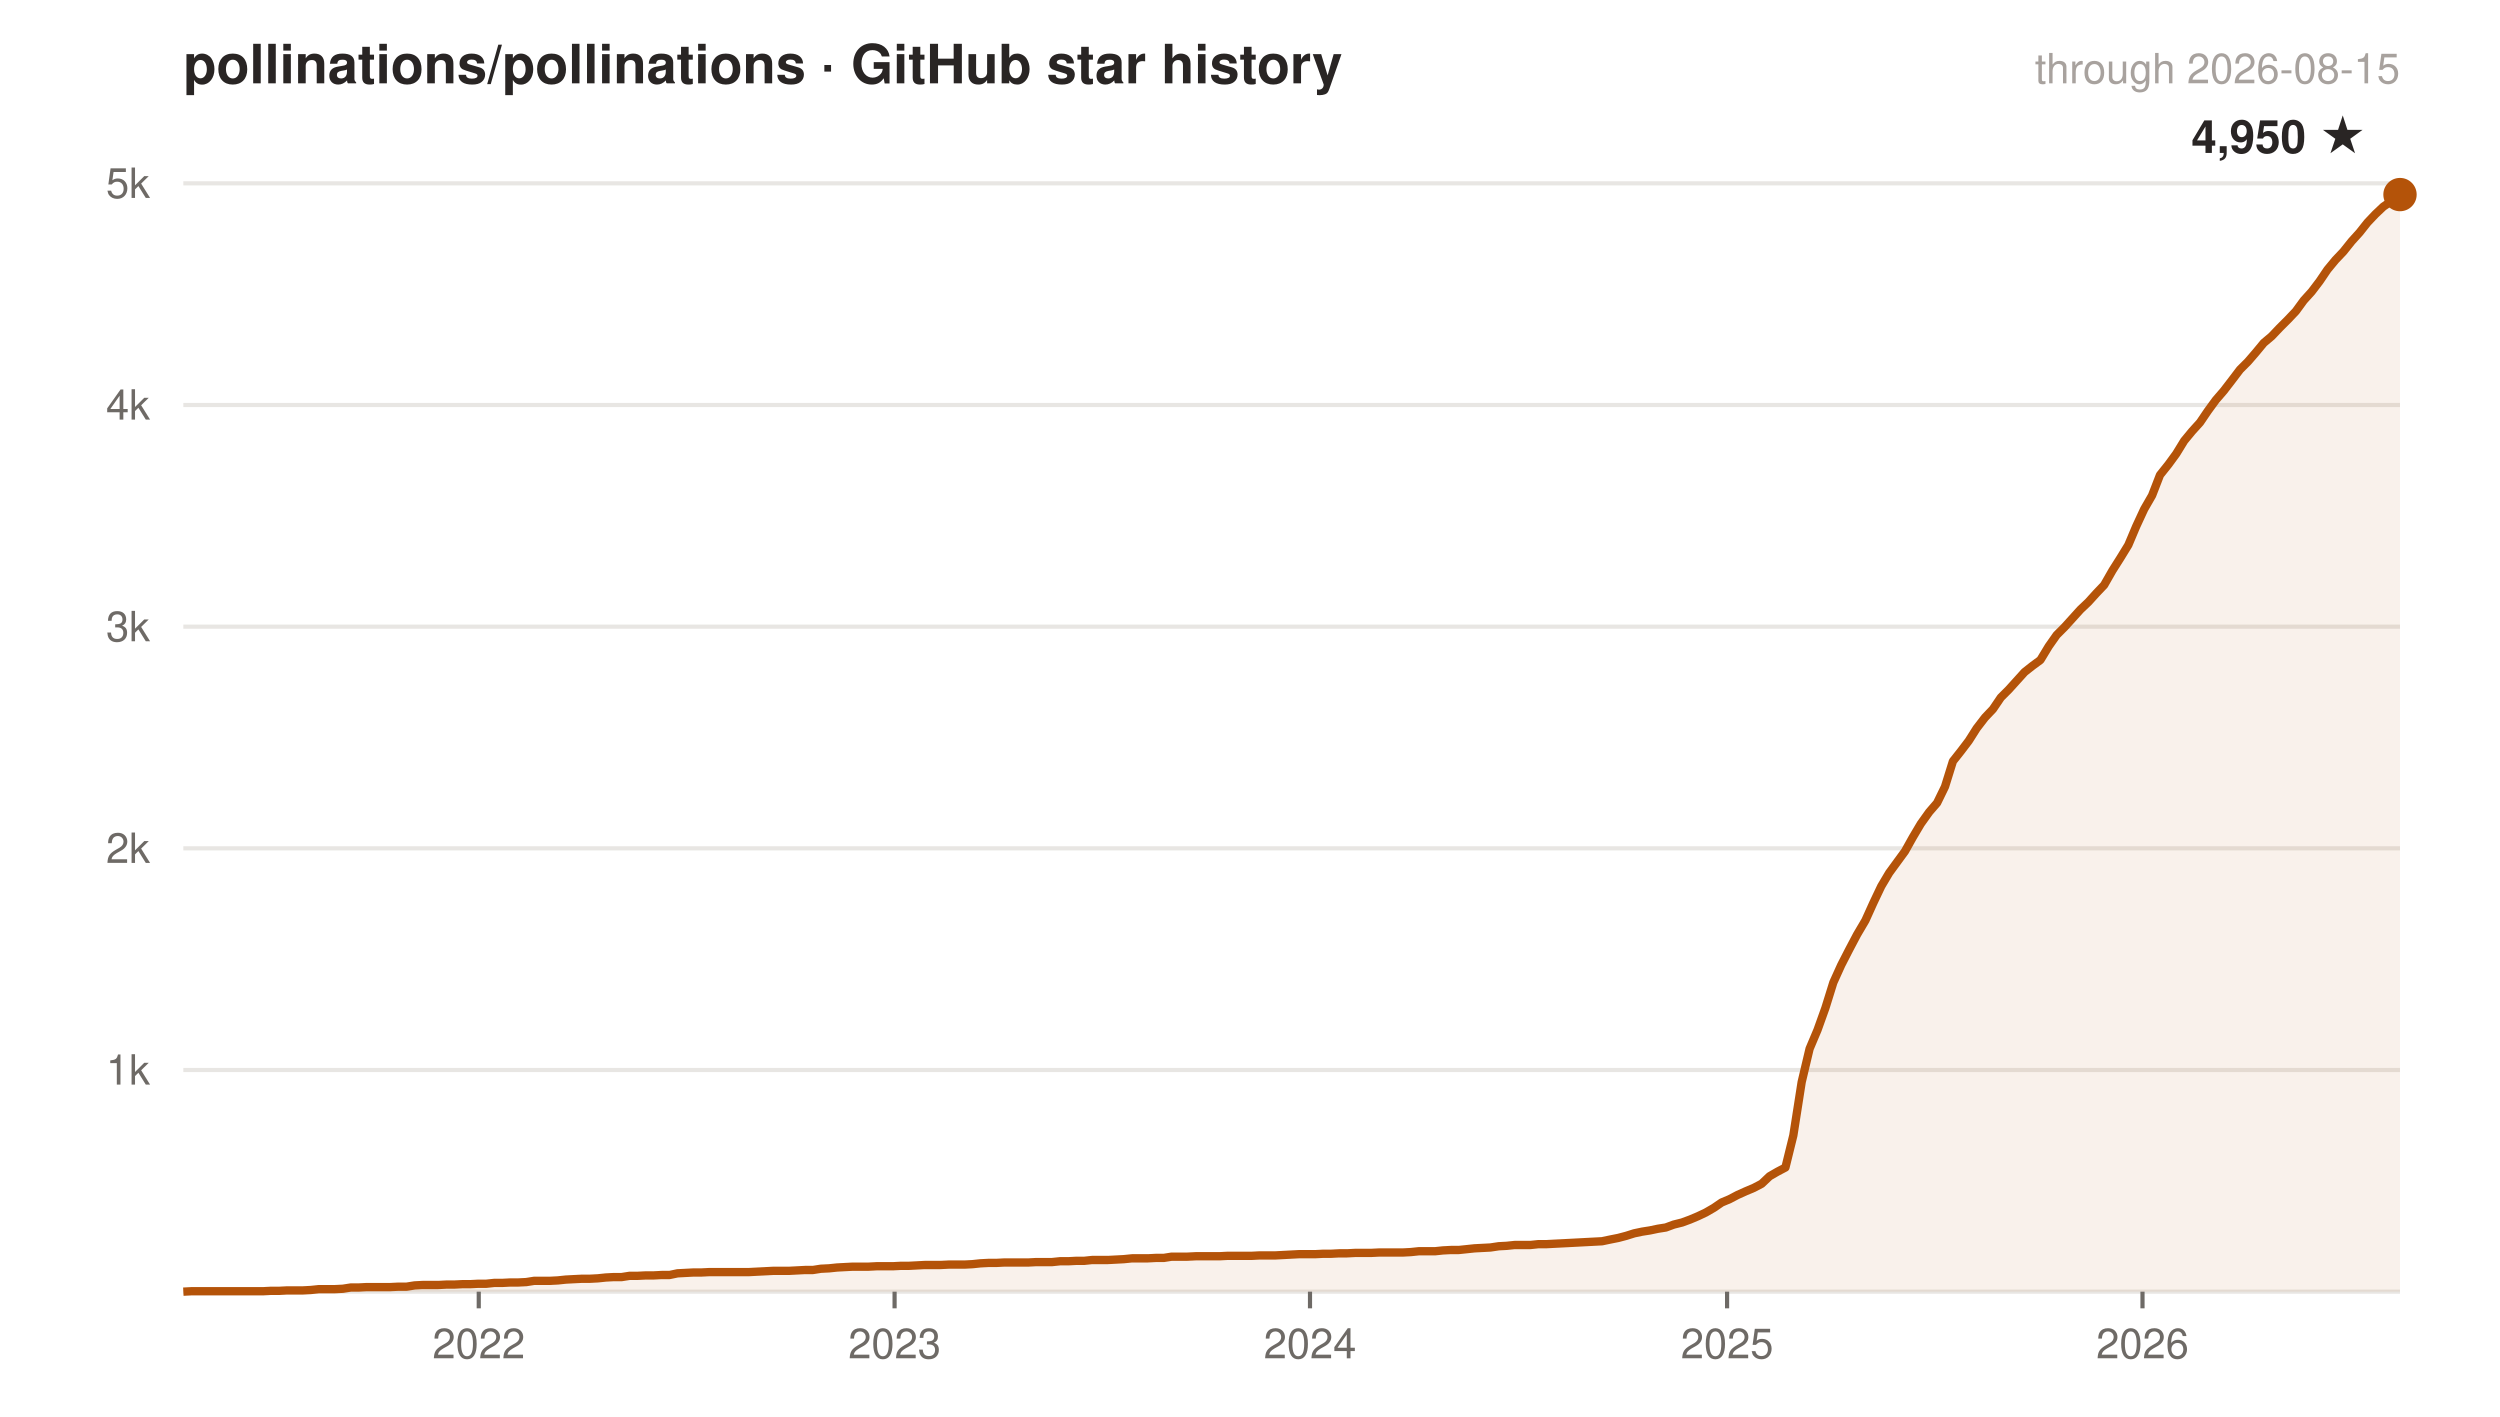
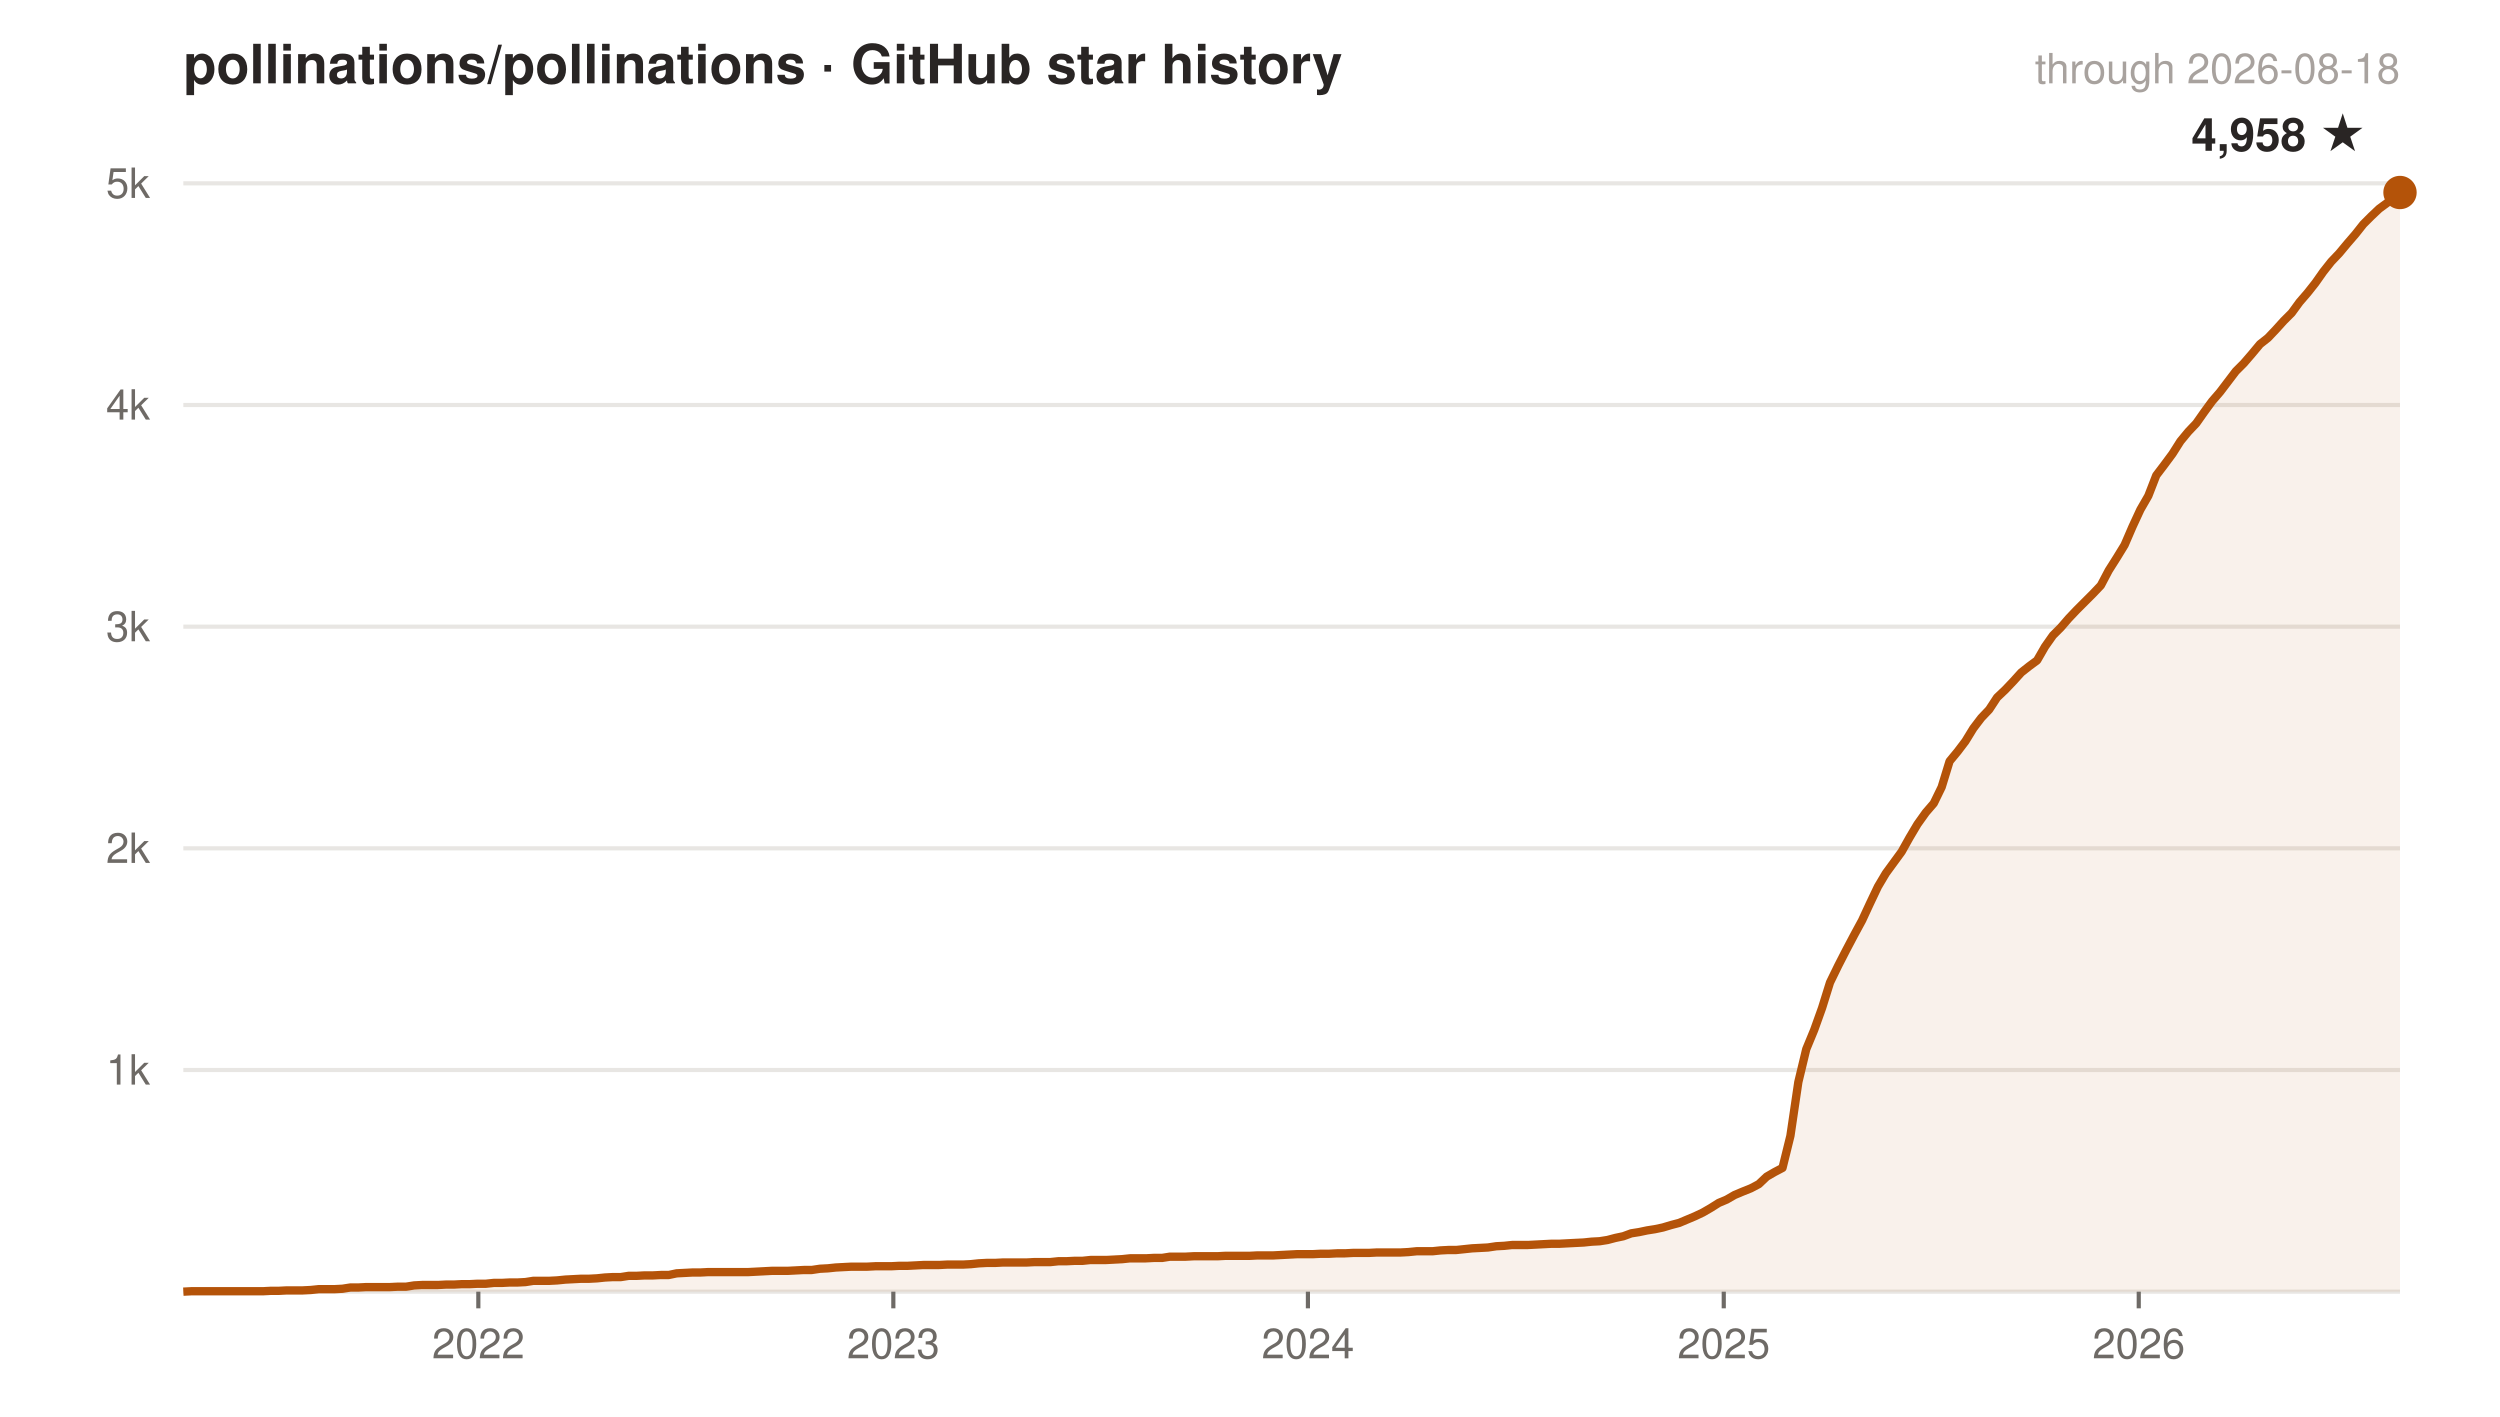
- <svg xmlns="http://www.w3.org/2000/svg" viewBox="0 0 600 340" width="600" height="340" role="img" aria-label="Star history of pollinations/pollinations: 4950 stars">
+ <svg xmlns="http://www.w3.org/2000/svg" viewBox="0 0 600 340" width="600" height="340" role="img" aria-label="Star history of pollinations/pollinations: 4958 stars">
  <g font-family="-apple-system,'Segoe UI',Helvetica,Arial,sans-serif">
    <text x="44" y="20" fill="#292524" font-size="13" font-weight="600">pollinations/pollinations · GitHub star history</text>
-     <text x="576" y="20" text-anchor="end" fill="#a8a29e" font-size="10">through 2026-08-15</text>
+     <text x="576" y="20" text-anchor="end" fill="#a8a29e" font-size="10">through 2026-08-18</text>
    <line x1="44" y1="256.8" x2="576" y2="256.8" stroke="#e8e6e3" stroke-width="1" />
    <line x1="44" y1="203.6" x2="576" y2="203.6" stroke="#e8e6e3" stroke-width="1" />
    <line x1="44" y1="150.4" x2="576" y2="150.4" stroke="#e8e6e3" stroke-width="1" />
    <line x1="44" y1="97.2" x2="576" y2="97.2" stroke="#e8e6e3" stroke-width="1" />
    <line x1="44" y1="44.0" x2="576" y2="44.0" stroke="#e8e6e3" stroke-width="1" />
    <line x1="44" y1="310" x2="576" y2="310" stroke="#e8e6e3" stroke-width="1" />
    <text x="36" y="260.3" text-anchor="end" fill="#6e6a66" font-size="10">1k</text>
    <text x="36" y="207.1" text-anchor="end" fill="#6e6a66" font-size="10">2k</text>
    <text x="36" y="153.9" text-anchor="end" fill="#6e6a66" font-size="10">3k</text>
    <text x="36" y="100.7" text-anchor="end" fill="#6e6a66" font-size="10">4k</text>
    <text x="36" y="47.5" text-anchor="end" fill="#6e6a66" font-size="10">5k</text>
-     <line x1="114.9" y1="310" x2="114.9" y2="314" stroke="#6e6a66" stroke-width="1" />
-     <text x="114.9" y="326" text-anchor="middle" fill="#6e6a66" font-size="10">2022</text>
-     <line x1="214.7" y1="310" x2="214.7" y2="314" stroke="#6e6a66" stroke-width="1" />
-     <text x="214.7" y="326" text-anchor="middle" fill="#6e6a66" font-size="10">2023</text>
-     <line x1="314.4" y1="310" x2="314.4" y2="314" stroke="#6e6a66" stroke-width="1" />
-     <text x="314.4" y="326" text-anchor="middle" fill="#6e6a66" font-size="10">2024</text>
-     <line x1="414.5" y1="310" x2="414.5" y2="314" stroke="#6e6a66" stroke-width="1" />
-     <text x="414.5" y="326" text-anchor="middle" fill="#6e6a66" font-size="10">2025</text>
-     <line x1="514.2" y1="310" x2="514.2" y2="314" stroke="#6e6a66" stroke-width="1" />
-     <text x="514.2" y="326" text-anchor="middle" fill="#6e6a66" font-size="10">2026</text>
-     <path d="M44.0 310.0 L45.9 309.9 L47.8 309.9 L49.7 309.9 L51.7 309.9 L53.6 309.9 L55.5 309.9 L57.4 309.9 L59.3 309.9 L61.2 309.9 L63.1 309.9 L65.0 309.8 L67.0 309.8 L68.9 309.7 L70.8 309.7 L72.7 309.7 L74.6 309.6 L76.5 309.4 L78.4 309.4 L80.3 309.4 L82.3 309.3 L84.2 309.0 L86.1 309.0 L88.0 308.9 L89.9 308.9 L91.8 308.9 L93.7 308.9 L95.7 308.8 L97.6 308.8 L99.5 308.5 L101.4 308.4 L103.3 308.4 L105.2 308.4 L107.1 308.3 L109.0 308.3 L111.0 308.2 L112.9 308.2 L114.8 308.1 L116.7 308.1 L118.6 307.9 L120.5 307.9 L122.4 307.8 L124.3 307.8 L126.3 307.7 L128.2 307.4 L130.1 307.4 L132.0 307.4 L133.9 307.3 L135.8 307.1 L137.7 307.0 L139.7 306.9 L141.6 306.9 L143.5 306.8 L145.4 306.6 L147.3 306.5 L149.2 306.5 L151.1 306.2 L153.0 306.2 L155.0 306.1 L156.9 306.1 L158.8 306.0 L160.7 306.0 L162.6 305.6 L164.5 305.5 L166.4 305.4 L168.3 305.4 L170.3 305.3 L172.2 305.3 L174.1 305.3 L176.0 305.3 L177.9 305.3 L179.8 305.3 L181.7 305.2 L183.7 305.1 L185.6 305.0 L187.5 305.0 L189.4 305.0 L191.3 304.9 L193.2 304.8 L195.1 304.8 L197.0 304.5 L199.0 304.4 L200.9 304.2 L202.8 304.1 L204.7 304.0 L206.6 304.0 L208.5 304.0 L210.4 303.9 L212.4 303.9 L214.3 303.9 L216.2 303.8 L218.1 303.8 L220.0 303.7 L221.9 303.6 L223.8 303.6 L225.7 303.6 L227.7 303.5 L229.6 303.5 L231.5 303.5 L233.4 303.4 L235.3 303.2 L237.2 303.1 L239.1 303.1 L241.0 303.0 L243.0 303.0 L244.9 303.0 L246.8 303.0 L248.7 302.9 L250.6 302.9 L252.5 302.9 L254.4 302.7 L256.4 302.7 L258.3 302.6 L260.2 302.6 L262.1 302.4 L264.0 302.4 L265.9 302.4 L267.8 302.3 L269.7 302.2 L271.7 302.0 L273.6 302.0 L275.5 302.0 L277.4 301.9 L279.3 301.9 L281.2 301.6 L283.1 301.6 L285.0 301.6 L287.0 301.5 L288.9 301.5 L290.8 301.5 L292.7 301.5 L294.6 301.4 L296.5 301.4 L298.4 301.4 L300.4 301.4 L302.3 301.3 L304.2 301.3 L306.1 301.3 L308.0 301.2 L309.9 301.1 L311.8 301.0 L313.7 301.0 L315.7 301.0 L317.6 300.9 L319.5 300.9 L321.4 300.8 L323.3 300.8 L325.2 300.7 L327.1 300.7 L329.0 300.7 L331.0 300.6 L332.9 300.6 L334.8 300.6 L336.7 300.6 L338.6 300.5 L340.5 300.3 L342.4 300.3 L344.4 300.3 L346.3 300.1 L348.2 300.0 L350.1 300.0 L352.0 299.8 L353.9 299.6 L355.8 299.5 L357.7 299.4 L359.7 299.1 L361.6 299.0 L363.5 298.8 L365.4 298.8 L367.3 298.8 L369.2 298.6 L371.1 298.6 L373.0 298.5 L375.0 298.4 L376.9 298.3 L378.8 298.2 L380.7 298.1 L382.6 298.0 L384.5 297.9 L386.4 297.5 L388.4 297.1 L390.3 296.6 L392.2 296.0 L394.1 295.6 L396.0 295.3 L397.9 294.9 L399.8 294.6 L401.7 293.9 L403.7 293.4 L405.6 292.7 L407.5 291.9 L409.4 291.0 L411.3 289.9 L413.2 288.6 L415.1 287.8 L417.0 286.8 L419.0 285.9 L420.9 285.1 L422.8 284.1 L424.7 282.3 L426.6 281.2 L428.5 280.2 L430.4 272.5 L432.4 259.7 L434.3 251.7 L436.2 247.2 L438.1 241.9 L440.0 235.8 L441.9 231.6 L443.8 227.9 L445.7 224.3 L447.7 220.9 L449.6 216.7 L451.5 212.7 L453.4 209.5 L455.3 206.9 L457.2 204.3 L459.1 200.9 L461.0 197.7 L463.0 194.9 L464.9 192.7 L466.8 188.8 L468.7 182.7 L470.6 180.3 L472.5 177.8 L474.4 174.8 L476.4 172.2 L478.3 170.2 L480.2 167.4 L482.1 165.5 L484.0 163.4 L485.9 161.3 L487.8 159.8 L489.7 158.4 L491.7 155.1 L493.6 152.4 L495.5 150.5 L497.4 148.4 L499.3 146.3 L501.2 144.5 L503.1 142.4 L505.0 140.4 L507.0 136.9 L508.9 133.9 L510.8 130.8 L512.7 126.3 L514.6 122.2 L516.5 118.9 L518.4 114.0 L520.4 111.5 L522.3 108.9 L524.2 105.8 L526.1 103.5 L528.0 101.4 L529.9 98.6 L531.8 96.0 L533.7 93.8 L535.7 91.2 L537.6 88.7 L539.5 86.8 L541.4 84.6 L543.3 82.3 L545.2 80.7 L547.1 78.7 L549.1 76.7 L551.0 74.7 L552.9 72.1 L554.8 70.0 L556.7 67.5 L558.6 64.7 L560.5 62.4 L562.4 60.4 L564.4 57.9 L566.3 55.8 L568.2 53.4 L570.1 51.4 L572.0 49.6 L573.9 48.3 L575.8 46.8 L576.0 46.7 L576.0 310 L44.0 310 Z" fill="rgba(180,83,9,0.08)" stroke="none" />
-     <path d="M44.0 310.0 L45.9 309.9 L47.8 309.9 L49.7 309.9 L51.7 309.9 L53.6 309.9 L55.5 309.9 L57.4 309.9 L59.3 309.9 L61.2 309.9 L63.1 309.9 L65.0 309.8 L67.0 309.8 L68.9 309.7 L70.8 309.7 L72.7 309.7 L74.6 309.6 L76.5 309.4 L78.4 309.4 L80.3 309.4 L82.3 309.3 L84.2 309.0 L86.1 309.0 L88.0 308.9 L89.9 308.9 L91.8 308.9 L93.7 308.9 L95.7 308.8 L97.6 308.8 L99.5 308.5 L101.4 308.4 L103.3 308.4 L105.2 308.4 L107.1 308.3 L109.0 308.3 L111.0 308.2 L112.9 308.2 L114.8 308.1 L116.7 308.1 L118.6 307.9 L120.5 307.9 L122.4 307.8 L124.3 307.8 L126.3 307.7 L128.2 307.4 L130.1 307.4 L132.0 307.4 L133.9 307.3 L135.8 307.1 L137.7 307.0 L139.7 306.9 L141.6 306.9 L143.5 306.8 L145.4 306.6 L147.3 306.5 L149.2 306.5 L151.1 306.2 L153.0 306.2 L155.0 306.1 L156.9 306.1 L158.8 306.0 L160.7 306.0 L162.6 305.6 L164.5 305.5 L166.4 305.4 L168.3 305.4 L170.3 305.3 L172.2 305.3 L174.1 305.3 L176.0 305.3 L177.9 305.3 L179.8 305.3 L181.7 305.2 L183.7 305.1 L185.6 305.0 L187.5 305.0 L189.4 305.0 L191.3 304.9 L193.2 304.8 L195.1 304.8 L197.0 304.5 L199.0 304.4 L200.9 304.2 L202.8 304.1 L204.7 304.0 L206.6 304.0 L208.5 304.0 L210.4 303.9 L212.4 303.9 L214.3 303.9 L216.2 303.8 L218.1 303.8 L220.0 303.7 L221.9 303.6 L223.8 303.6 L225.7 303.6 L227.7 303.5 L229.6 303.5 L231.5 303.5 L233.4 303.4 L235.3 303.2 L237.2 303.1 L239.1 303.1 L241.0 303.0 L243.0 303.0 L244.9 303.0 L246.8 303.0 L248.7 302.9 L250.6 302.9 L252.5 302.9 L254.4 302.7 L256.4 302.7 L258.3 302.6 L260.2 302.6 L262.1 302.4 L264.0 302.4 L265.9 302.4 L267.8 302.3 L269.7 302.2 L271.7 302.0 L273.6 302.0 L275.5 302.0 L277.4 301.9 L279.3 301.9 L281.2 301.6 L283.1 301.6 L285.0 301.6 L287.0 301.5 L288.9 301.5 L290.8 301.5 L292.7 301.5 L294.6 301.4 L296.5 301.4 L298.4 301.4 L300.4 301.4 L302.3 301.3 L304.2 301.3 L306.1 301.3 L308.0 301.2 L309.9 301.1 L311.8 301.0 L313.7 301.0 L315.7 301.0 L317.6 300.9 L319.5 300.9 L321.4 300.8 L323.3 300.8 L325.2 300.7 L327.1 300.7 L329.0 300.7 L331.0 300.6 L332.9 300.6 L334.8 300.6 L336.7 300.6 L338.6 300.5 L340.5 300.3 L342.4 300.3 L344.4 300.3 L346.3 300.1 L348.2 300.0 L350.1 300.0 L352.0 299.8 L353.9 299.6 L355.8 299.5 L357.7 299.4 L359.7 299.1 L361.6 299.0 L363.5 298.8 L365.4 298.8 L367.3 298.8 L369.2 298.6 L371.1 298.6 L373.0 298.5 L375.0 298.4 L376.9 298.3 L378.8 298.2 L380.7 298.1 L382.6 298.0 L384.5 297.9 L386.4 297.5 L388.4 297.1 L390.3 296.6 L392.2 296.0 L394.1 295.6 L396.0 295.3 L397.9 294.9 L399.8 294.6 L401.7 293.9 L403.7 293.4 L405.6 292.7 L407.5 291.9 L409.4 291.0 L411.3 289.9 L413.2 288.6 L415.1 287.8 L417.0 286.8 L419.0 285.9 L420.9 285.1 L422.8 284.1 L424.7 282.3 L426.6 281.2 L428.5 280.2 L430.4 272.5 L432.4 259.7 L434.3 251.7 L436.2 247.2 L438.1 241.9 L440.0 235.8 L441.9 231.6 L443.8 227.9 L445.7 224.3 L447.7 220.9 L449.6 216.7 L451.5 212.7 L453.4 209.5 L455.3 206.9 L457.2 204.3 L459.1 200.9 L461.0 197.7 L463.0 194.9 L464.9 192.7 L466.8 188.8 L468.7 182.7 L470.6 180.3 L472.5 177.8 L474.4 174.8 L476.4 172.2 L478.3 170.2 L480.2 167.4 L482.1 165.5 L484.0 163.4 L485.9 161.3 L487.8 159.8 L489.7 158.4 L491.7 155.1 L493.6 152.4 L495.5 150.5 L497.4 148.4 L499.3 146.3 L501.2 144.5 L503.1 142.4 L505.0 140.4 L507.0 136.9 L508.9 133.9 L510.8 130.8 L512.7 126.3 L514.6 122.2 L516.5 118.9 L518.4 114.0 L520.4 111.5 L522.3 108.9 L524.2 105.8 L526.1 103.5 L528.0 101.4 L529.9 98.6 L531.8 96.0 L533.7 93.8 L535.7 91.2 L537.6 88.7 L539.5 86.8 L541.4 84.6 L543.3 82.3 L545.2 80.7 L547.1 78.7 L549.1 76.7 L551.0 74.7 L552.9 72.1 L554.8 70.0 L556.7 67.5 L558.6 64.7 L560.5 62.4 L562.4 60.4 L564.4 57.9 L566.3 55.8 L568.2 53.4 L570.1 51.4 L572.0 49.6 L573.9 48.3 L575.8 46.8 L576.0 46.7" fill="none" stroke="#b45309" stroke-width="2" stroke-linejoin="round" />
-     <circle cx="576.0" cy="46.7" r="4" fill="#b45309" />
-     <text x="568.0" y="36.7" text-anchor="end" fill="#292524" font-size="11" font-weight="600">4,950 ★</text>
+     <line x1="114.8" y1="310" x2="114.8" y2="314" stroke="#6e6a66" stroke-width="1" />
+     <text x="114.8" y="326" text-anchor="middle" fill="#6e6a66" font-size="10">2022</text>
+     <line x1="214.4" y1="310" x2="214.4" y2="314" stroke="#6e6a66" stroke-width="1" />
+     <text x="214.4" y="326" text-anchor="middle" fill="#6e6a66" font-size="10">2023</text>
+     <line x1="313.9" y1="310" x2="313.9" y2="314" stroke="#6e6a66" stroke-width="1" />
+     <text x="313.9" y="326" text-anchor="middle" fill="#6e6a66" font-size="10">2024</text>
+     <line x1="413.7" y1="310" x2="413.7" y2="314" stroke="#6e6a66" stroke-width="1" />
+     <text x="413.7" y="326" text-anchor="middle" fill="#6e6a66" font-size="10">2025</text>
+     <line x1="513.3" y1="310" x2="513.3" y2="314" stroke="#6e6a66" stroke-width="1" />
+     <text x="513.3" y="326" text-anchor="middle" fill="#6e6a66" font-size="10">2026</text>
+     <path d="M44.0 310.0 L45.9 309.9 L47.8 309.9 L49.7 309.9 L51.6 309.9 L53.5 309.9 L55.5 309.9 L57.4 309.9 L59.3 309.9 L61.2 309.9 L63.1 309.9 L65.0 309.8 L66.9 309.8 L68.8 309.7 L70.7 309.7 L72.6 309.7 L74.6 309.6 L76.5 309.4 L78.4 309.4 L80.3 309.4 L82.2 309.3 L84.1 309.0 L86.0 309.0 L87.9 308.9 L89.8 308.9 L91.7 308.9 L93.6 308.9 L95.6 308.8 L97.5 308.8 L99.4 308.5 L101.3 308.4 L103.2 308.4 L105.1 308.4 L107.0 308.3 L108.9 308.3 L110.8 308.2 L112.7 308.2 L114.6 308.1 L116.6 308.1 L118.5 307.9 L120.4 307.9 L122.3 307.8 L124.2 307.8 L126.1 307.7 L128.0 307.4 L129.9 307.4 L131.8 307.4 L133.7 307.3 L135.7 307.1 L137.6 307.0 L139.5 306.9 L141.4 306.9 L143.3 306.8 L145.2 306.6 L147.1 306.5 L149.0 306.5 L150.9 306.2 L152.8 306.2 L154.7 306.1 L156.7 306.1 L158.6 306.0 L160.5 306.0 L162.4 305.6 L164.3 305.5 L166.2 305.4 L168.1 305.4 L170.0 305.3 L171.9 305.3 L173.8 305.3 L175.7 305.3 L177.7 305.3 L179.6 305.3 L181.5 305.2 L183.4 305.1 L185.3 305.0 L187.2 305.0 L189.1 305.0 L191.0 304.9 L192.9 304.8 L194.8 304.8 L196.8 304.5 L198.7 304.4 L200.6 304.2 L202.5 304.1 L204.4 304.0 L206.3 304.0 L208.2 304.0 L210.1 303.9 L212.0 303.9 L213.9 303.9 L215.8 303.8 L217.8 303.8 L219.7 303.7 L221.6 303.6 L223.5 303.6 L225.4 303.6 L227.3 303.5 L229.2 303.5 L231.1 303.5 L233.0 303.4 L234.9 303.2 L236.8 303.1 L238.8 303.1 L240.7 303.0 L242.6 303.0 L244.5 303.0 L246.4 303.0 L248.3 302.9 L250.2 302.9 L252.1 302.9 L254.0 302.7 L255.9 302.7 L257.9 302.6 L259.8 302.6 L261.7 302.4 L263.6 302.4 L265.5 302.4 L267.4 302.3 L269.3 302.2 L271.2 302.0 L273.1 302.0 L275.0 302.0 L276.9 301.9 L278.9 301.9 L280.8 301.6 L282.7 301.6 L284.6 301.6 L286.5 301.5 L288.4 301.5 L290.3 301.5 L292.2 301.5 L294.1 301.4 L296.0 301.4 L298.0 301.4 L299.9 301.4 L301.8 301.3 L303.7 301.3 L305.6 301.3 L307.5 301.2 L309.4 301.1 L311.3 301.0 L313.2 301.0 L315.1 301.0 L317.0 300.9 L319.0 300.9 L320.9 300.8 L322.8 300.8 L324.7 300.7 L326.6 300.7 L328.5 300.7 L330.4 300.6 L332.3 300.6 L334.2 300.6 L336.1 300.6 L338.0 300.5 L340.0 300.3 L341.9 300.3 L343.8 300.3 L345.7 300.1 L347.6 300.0 L349.5 300.0 L351.4 299.8 L353.3 299.6 L355.2 299.5 L357.1 299.4 L359.1 299.1 L361.0 299.0 L362.9 298.8 L364.8 298.8 L366.7 298.8 L368.6 298.7 L370.5 298.6 L372.4 298.5 L374.3 298.5 L376.2 298.4 L378.1 298.3 L380.1 298.2 L382.0 298.0 L383.9 297.9 L385.8 297.6 L387.7 297.1 L389.6 296.7 L391.5 296.0 L393.4 295.7 L395.3 295.3 L397.2 295.0 L399.1 294.6 L401.1 294.0 L403.0 293.5 L404.9 292.7 L406.8 291.9 L408.7 291.0 L410.6 289.9 L412.5 288.7 L414.4 287.9 L416.3 286.8 L418.2 286.0 L420.2 285.2 L422.1 284.2 L424.0 282.4 L425.9 281.3 L427.8 280.3 L429.7 272.6 L431.6 259.7 L433.5 251.8 L435.4 247.2 L437.3 241.9 L439.2 235.8 L441.2 231.7 L443.1 228.0 L445.0 224.4 L446.9 220.9 L448.8 216.8 L450.7 212.8 L452.6 209.6 L454.5 207.0 L456.4 204.4 L458.3 201.0 L460.2 197.8 L462.2 195.0 L464.1 192.8 L466.0 188.9 L467.9 182.7 L469.8 180.4 L471.7 177.9 L473.6 174.8 L475.5 172.3 L477.4 170.3 L479.3 167.4 L481.3 165.5 L483.2 163.5 L485.1 161.4 L487.0 159.9 L488.9 158.5 L490.8 155.2 L492.7 152.5 L494.6 150.6 L496.5 148.4 L498.4 146.4 L500.3 144.5 L502.3 142.5 L504.2 140.5 L506.1 136.9 L508.0 133.9 L509.9 130.8 L511.8 126.4 L513.7 122.3 L515.6 119.0 L517.5 114.1 L519.4 111.6 L521.4 108.9 L523.3 105.9 L525.2 103.6 L527.1 101.6 L529.0 98.9 L530.9 96.3 L532.8 94.1 L534.7 91.6 L536.6 89.1 L538.5 87.2 L540.4 85.0 L542.4 82.6 L544.3 81.1 L546.2 79.1 L548.1 77.0 L550.0 75.1 L551.9 72.5 L553.8 70.3 L555.7 67.9 L557.6 65.2 L559.5 62.8 L561.4 60.8 L563.4 58.4 L565.3 56.2 L567.2 53.8 L569.1 51.9 L571.0 50.1 L572.9 48.7 L574.8 47.2 L576.0 46.2 L576.0 310 L44.0 310 Z" fill="rgba(180,83,9,0.08)" stroke="none" />
+     <path d="M44.0 310.0 L45.9 309.9 L47.8 309.9 L49.7 309.9 L51.6 309.9 L53.5 309.9 L55.5 309.9 L57.4 309.9 L59.3 309.9 L61.2 309.9 L63.1 309.9 L65.0 309.8 L66.9 309.8 L68.8 309.7 L70.7 309.7 L72.6 309.7 L74.6 309.6 L76.5 309.4 L78.4 309.4 L80.3 309.4 L82.2 309.3 L84.1 309.0 L86.0 309.0 L87.9 308.9 L89.8 308.9 L91.7 308.9 L93.6 308.9 L95.6 308.8 L97.5 308.8 L99.4 308.5 L101.3 308.4 L103.2 308.4 L105.1 308.4 L107.0 308.3 L108.9 308.3 L110.8 308.2 L112.7 308.2 L114.6 308.1 L116.6 308.1 L118.5 307.9 L120.4 307.9 L122.3 307.8 L124.2 307.8 L126.1 307.7 L128.0 307.4 L129.9 307.4 L131.8 307.4 L133.7 307.3 L135.7 307.1 L137.6 307.0 L139.5 306.9 L141.4 306.9 L143.3 306.8 L145.2 306.6 L147.1 306.5 L149.0 306.5 L150.9 306.2 L152.8 306.2 L154.7 306.1 L156.7 306.1 L158.6 306.0 L160.5 306.0 L162.4 305.6 L164.3 305.5 L166.2 305.4 L168.1 305.4 L170.0 305.3 L171.9 305.3 L173.8 305.3 L175.7 305.3 L177.7 305.3 L179.6 305.3 L181.5 305.2 L183.4 305.1 L185.3 305.0 L187.2 305.0 L189.1 305.0 L191.0 304.9 L192.9 304.8 L194.8 304.8 L196.8 304.5 L198.7 304.4 L200.6 304.2 L202.5 304.1 L204.4 304.0 L206.3 304.0 L208.2 304.0 L210.1 303.9 L212.0 303.9 L213.9 303.9 L215.8 303.8 L217.8 303.8 L219.7 303.7 L221.6 303.6 L223.5 303.6 L225.4 303.6 L227.3 303.5 L229.2 303.5 L231.1 303.5 L233.0 303.4 L234.9 303.2 L236.8 303.1 L238.8 303.1 L240.7 303.0 L242.6 303.0 L244.5 303.0 L246.4 303.0 L248.3 302.9 L250.2 302.9 L252.1 302.9 L254.0 302.7 L255.9 302.7 L257.9 302.6 L259.8 302.6 L261.7 302.4 L263.6 302.4 L265.5 302.4 L267.4 302.3 L269.3 302.2 L271.2 302.0 L273.1 302.0 L275.0 302.0 L276.9 301.9 L278.9 301.9 L280.8 301.6 L282.7 301.6 L284.6 301.6 L286.5 301.5 L288.4 301.5 L290.3 301.5 L292.2 301.5 L294.1 301.4 L296.0 301.4 L298.0 301.4 L299.9 301.4 L301.8 301.3 L303.7 301.3 L305.6 301.3 L307.5 301.2 L309.4 301.1 L311.3 301.0 L313.2 301.0 L315.1 301.0 L317.0 300.9 L319.0 300.9 L320.9 300.8 L322.8 300.8 L324.7 300.7 L326.6 300.7 L328.5 300.7 L330.4 300.6 L332.3 300.6 L334.2 300.6 L336.1 300.6 L338.0 300.5 L340.0 300.3 L341.9 300.3 L343.8 300.3 L345.7 300.1 L347.6 300.0 L349.5 300.0 L351.4 299.8 L353.3 299.6 L355.2 299.5 L357.1 299.4 L359.1 299.1 L361.0 299.0 L362.9 298.8 L364.8 298.8 L366.7 298.8 L368.6 298.7 L370.5 298.6 L372.4 298.5 L374.3 298.5 L376.2 298.4 L378.1 298.3 L380.1 298.2 L382.0 298.0 L383.9 297.9 L385.8 297.6 L387.7 297.1 L389.6 296.7 L391.5 296.0 L393.4 295.7 L395.3 295.3 L397.2 295.0 L399.1 294.6 L401.1 294.0 L403.0 293.5 L404.9 292.7 L406.8 291.9 L408.7 291.0 L410.6 289.9 L412.5 288.7 L414.4 287.9 L416.3 286.8 L418.2 286.0 L420.2 285.2 L422.1 284.2 L424.0 282.4 L425.9 281.3 L427.8 280.3 L429.7 272.6 L431.6 259.7 L433.5 251.8 L435.4 247.2 L437.3 241.9 L439.2 235.8 L441.2 231.7 L443.1 228.0 L445.0 224.4 L446.9 220.9 L448.8 216.8 L450.7 212.8 L452.6 209.6 L454.5 207.0 L456.4 204.4 L458.3 201.0 L460.2 197.8 L462.2 195.0 L464.1 192.8 L466.0 188.9 L467.9 182.7 L469.8 180.4 L471.7 177.9 L473.6 174.8 L475.5 172.3 L477.4 170.3 L479.3 167.4 L481.3 165.5 L483.2 163.5 L485.1 161.4 L487.0 159.9 L488.9 158.5 L490.8 155.2 L492.7 152.5 L494.6 150.6 L496.5 148.4 L498.4 146.4 L500.3 144.5 L502.3 142.5 L504.2 140.5 L506.1 136.9 L508.0 133.9 L509.9 130.8 L511.8 126.4 L513.7 122.3 L515.6 119.0 L517.5 114.1 L519.4 111.6 L521.4 108.9 L523.3 105.9 L525.2 103.6 L527.1 101.6 L529.0 98.9 L530.9 96.3 L532.8 94.1 L534.7 91.6 L536.6 89.1 L538.5 87.2 L540.4 85.0 L542.4 82.6 L544.3 81.1 L546.2 79.1 L548.1 77.0 L550.0 75.1 L551.9 72.5 L553.8 70.3 L555.7 67.9 L557.6 65.2 L559.5 62.8 L561.4 60.8 L563.4 58.4 L565.3 56.2 L567.2 53.8 L569.1 51.9 L571.0 50.1 L572.9 48.7 L574.8 47.2 L576.0 46.2" fill="none" stroke="#b45309" stroke-width="2" stroke-linejoin="round" />
+     <circle cx="576.0" cy="46.2" r="4" fill="#b45309" />
+     <text x="568.0" y="36.2" text-anchor="end" fill="#292524" font-size="11" font-weight="600">4,958 ★</text>
  </g>
</svg>
